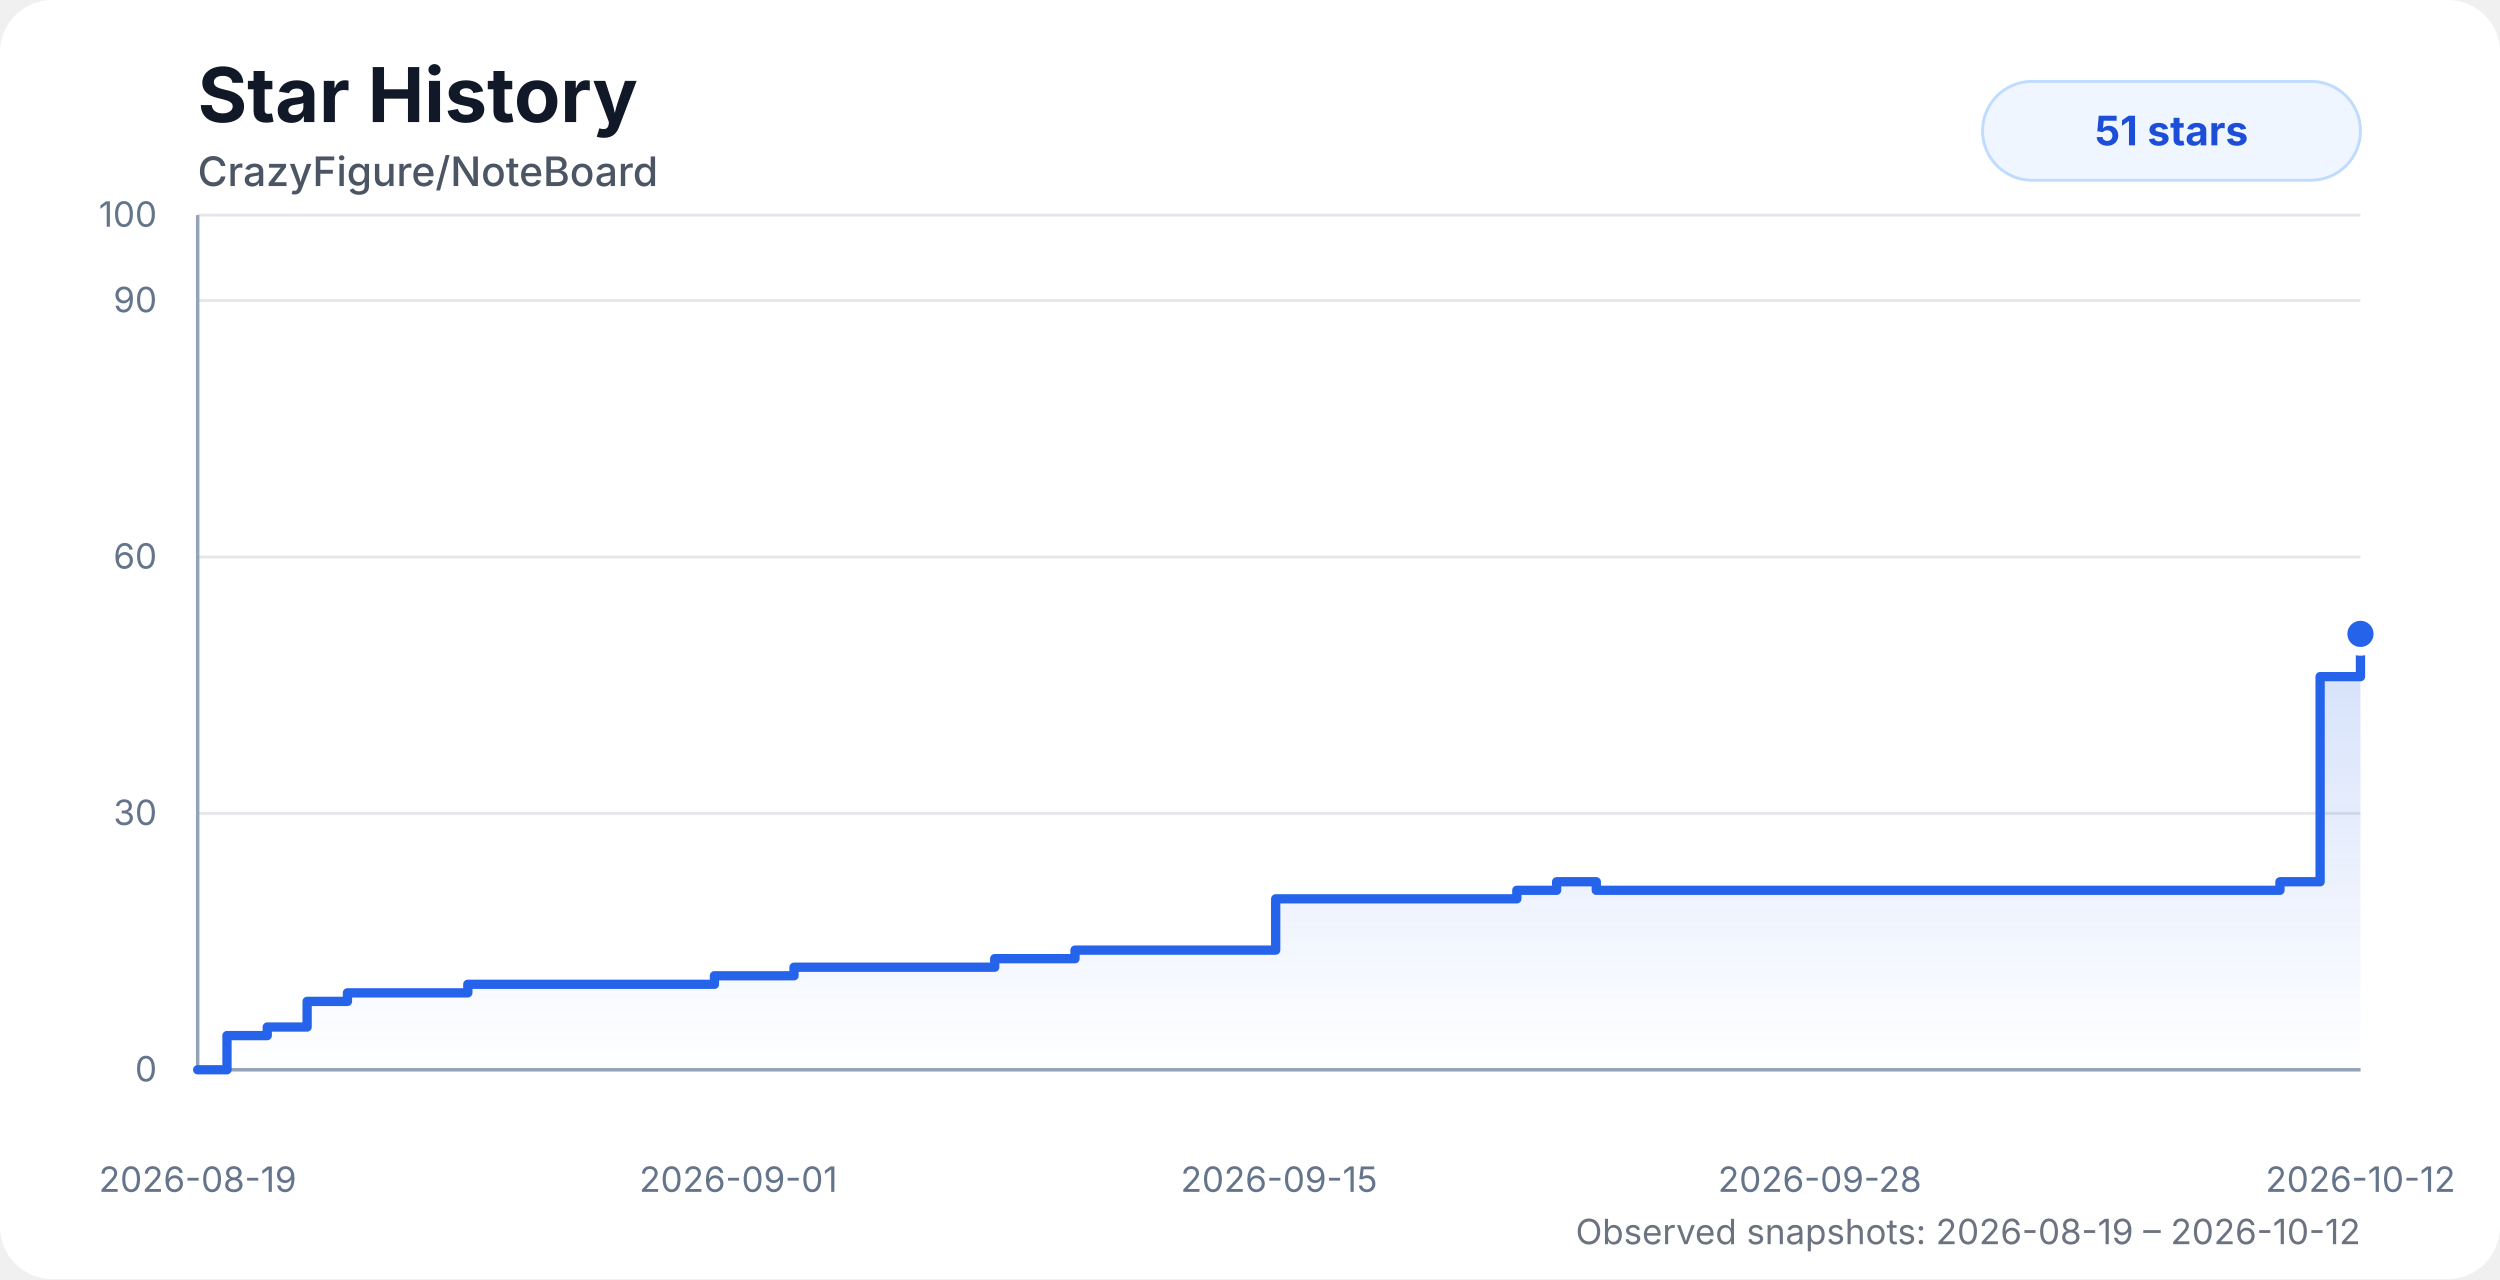
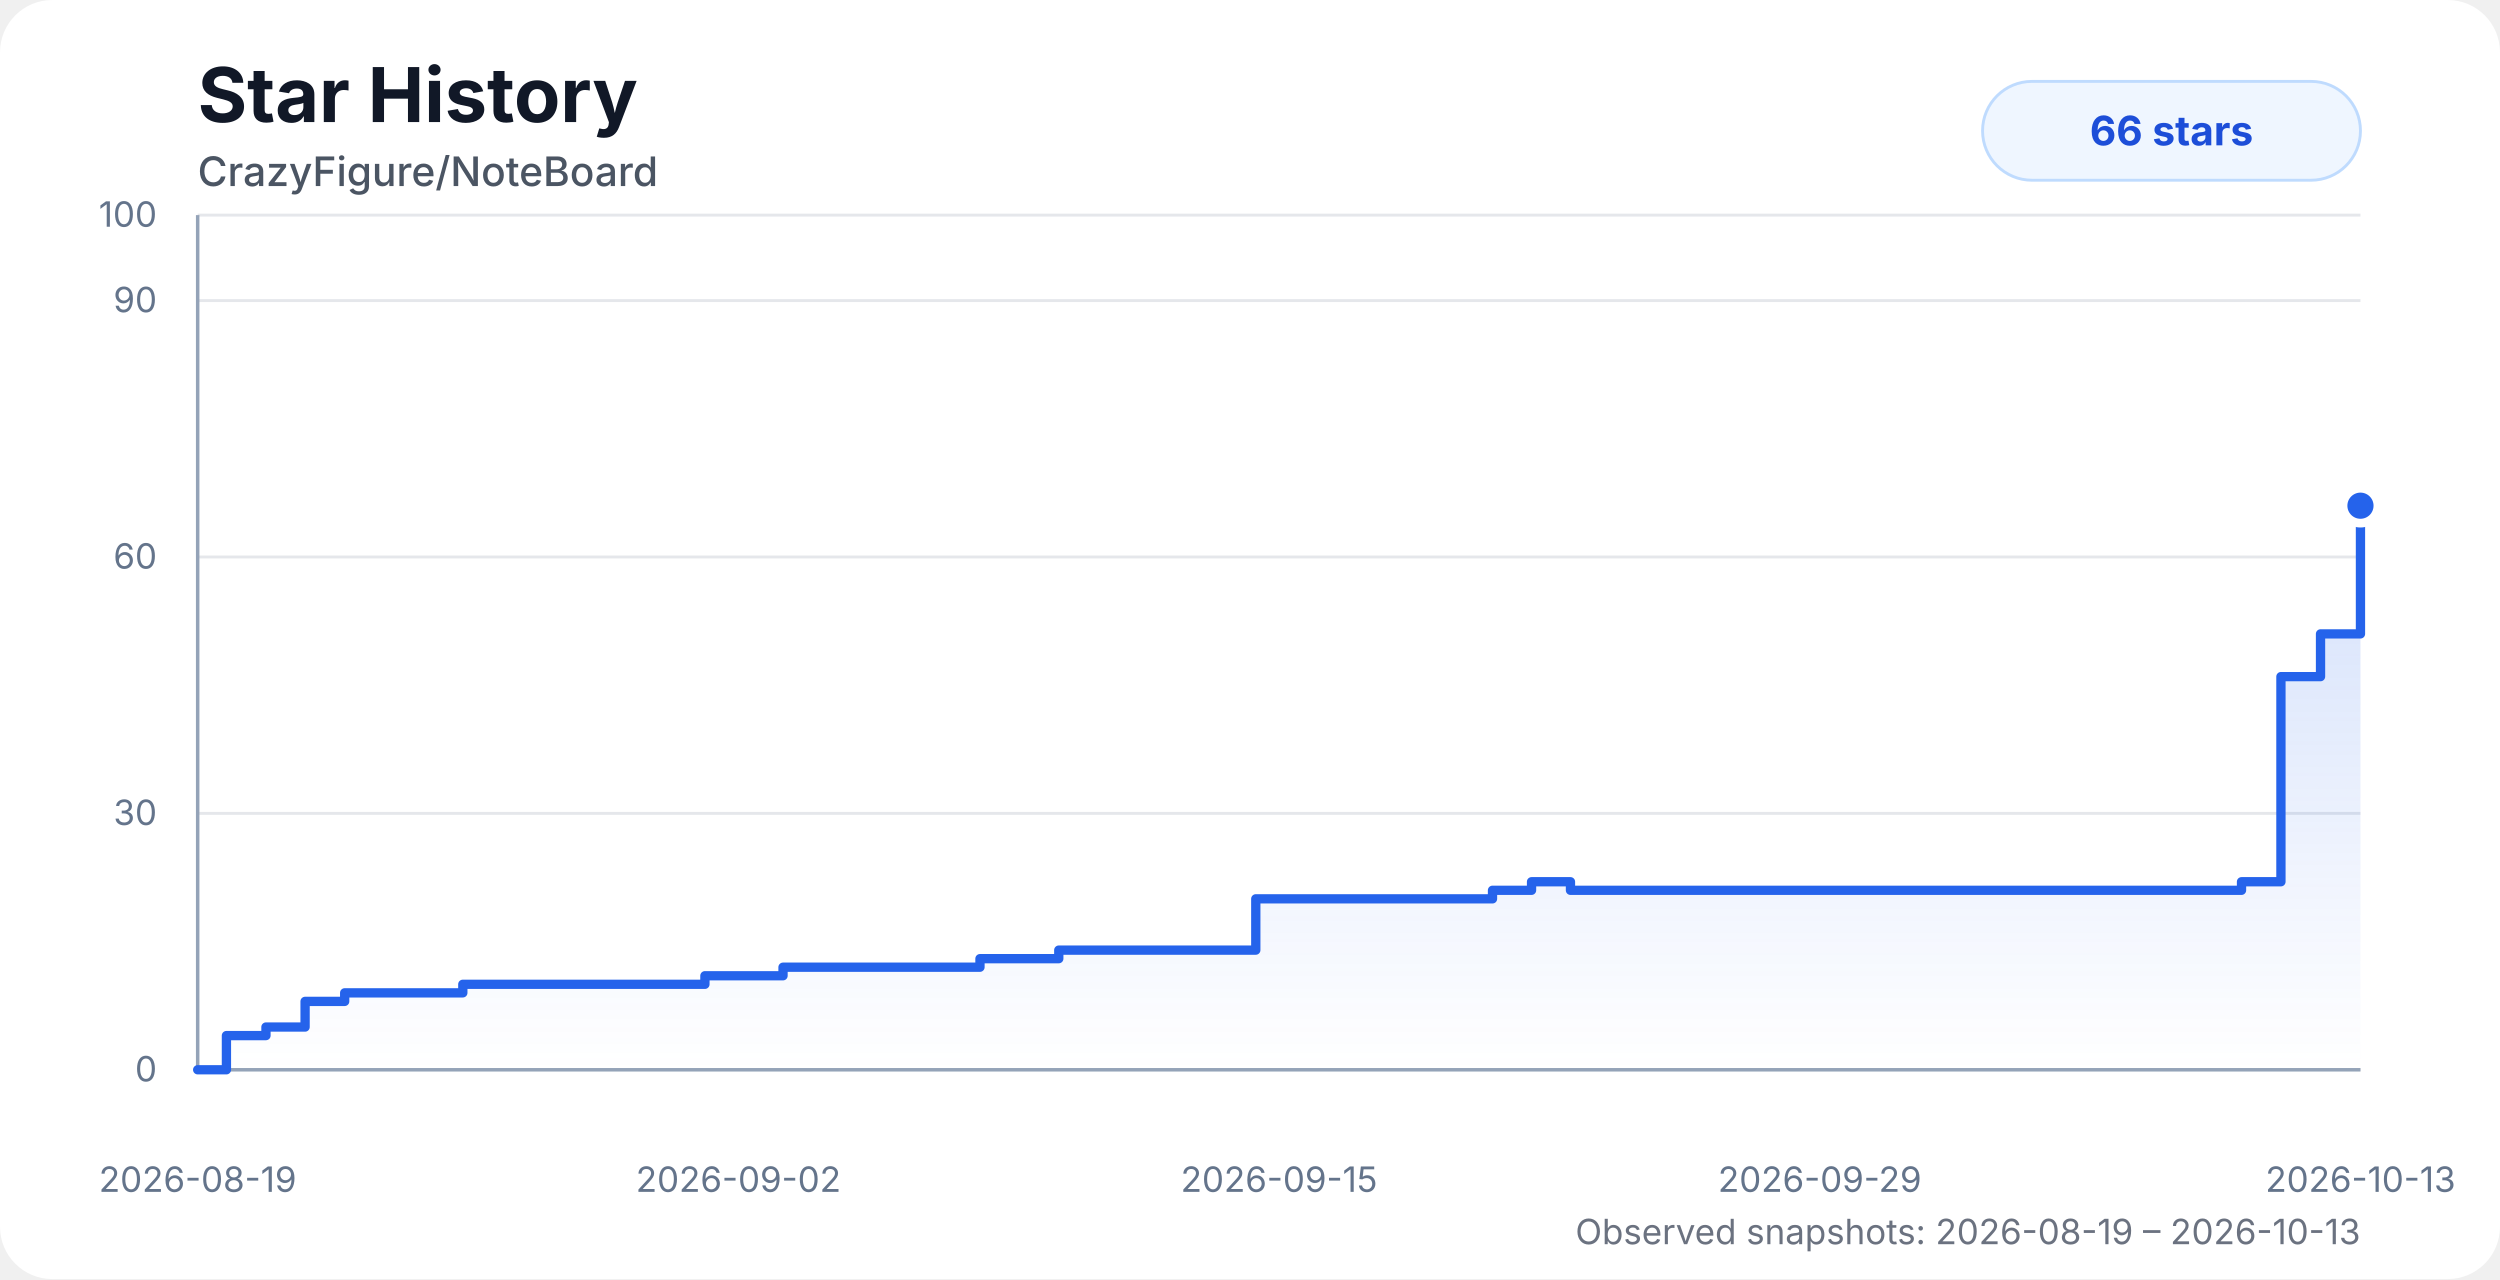
<svg xmlns="http://www.w3.org/2000/svg" width="860" height="440" viewBox="0 0 860 440" role="img" aria-labelledby="title desc">
  <style>
    .chart-bg { fill: #ffffff; }
    .title { fill: #111827; font: 700 26px system-ui, -apple-system, BlinkMacSystemFont, "Segoe UI", sans-serif; }
    .subtitle { fill: #4b5563; font: 500 14px system-ui, -apple-system, BlinkMacSystemFont, "Segoe UI", sans-serif; }
    .axis-label { fill: #64748b; font: 12px system-ui, -apple-system, BlinkMacSystemFont, "Segoe UI", sans-serif; }
    .grid { stroke: #e5e7eb; stroke-width: 1; }
    .axis { stroke: #94a3b8; stroke-width: 1.2; }
    .area { fill: url(#starGradient); opacity: 0.28; }
    .line { fill: none; stroke: #2563eb; stroke-width: 3.2; stroke-linecap: round; stroke-linejoin: round; }
    .dot { fill: #2563eb; stroke: #ffffff; stroke-width: 3; }
    .badge { fill: #eff6ff; stroke: #bfdbfe; }
    .badge-text { fill: #1d4ed8; font: 700 14px system-ui, -apple-system, BlinkMacSystemFont, "Segoe UI", sans-serif; }
    .status { fill: #6b7280; font: 12px system-ui, -apple-system, BlinkMacSystemFont, "Segoe UI", sans-serif; }
    @media (prefers-color-scheme: dark) {
      .chart-bg { fill: #0d1117; }
      .title { fill: #f8fafc; }
      .subtitle { fill: #cbd5e1; }
      .axis-label { fill: #94a3b8; }
      .grid { stroke: #1f2937; }
      .axis { stroke: #475569; }
      .dot { stroke: #0d1117; }
      .badge { fill: #172554; stroke: #1d4ed8; }
      .badge-text { fill: #bfdbfe; }
      .status { fill: #94a3b8; }
    }
  </style>
  <defs>
    <linearGradient id="starGradient" x1="0" x2="0" y1="0" y2="1">
      <stop offset="0%" stop-color="#2563eb" stop-opacity="0.72" />
      <stop offset="100%" stop-color="#2563eb" stop-opacity="0" />
    </linearGradient>
  </defs>
  <rect class="chart-bg" width="860" height="440" rx="18" />
  <text class="title" x="68" y="42">Star History</text>
  <text class="subtitle" x="68" y="64">CrazyFigure/NoteBoard</text>
  <g>
    <line class="grid" x1="68" y1="368" x2="812" y2="368" />
    <line class="grid" x1="68" y1="279.8" x2="812" y2="279.8" />
    <line class="grid" x1="68" y1="191.6" x2="812" y2="191.6" />
    <line class="grid" x1="68" y1="103.4" x2="812" y2="103.4" />
    <line class="grid" x1="68" y1="74" x2="812" y2="74" />
    <line class="axis" x1="68" y1="74" x2="68" y2="368" />
    <line class="axis" x1="68" y1="368" x2="812" y2="368" />
    <text class="axis-label" x="54" y="372" text-anchor="end">0</text>
    <text class="axis-label" x="54" y="283.8" text-anchor="end">30</text>
    <text class="axis-label" x="54" y="195.6" text-anchor="end">60</text>
    <text class="axis-label" x="54" y="107.4" text-anchor="end">90</text>
    <text class="axis-label" x="54" y="78" text-anchor="end">100</text>
    <text class="axis-label" x="68" y="410" text-anchor="middle">2026-08-19</text>
-     <text class="axis-label" x="254" y="410" text-anchor="middle">2026-09-01</text>
+     <text class="axis-label" x="254" y="410" text-anchor="middle">2026-09-02</text>
    <text class="axis-label" x="440" y="410" text-anchor="middle">2026-09-15</text>
-     <text class="axis-label" x="626" y="410" text-anchor="middle">2026-09-28</text>
-     <text class="axis-label" x="812" y="410" text-anchor="middle">2026-10-12</text>
+     <text class="axis-label" x="626" y="410" text-anchor="middle">2026-09-29</text>
+     <text class="axis-label" x="812" y="410" text-anchor="middle">2026-10-13</text>
  </g>
-   <path class="area" d="M 68 368 H 68 V 368 H 78.08 V 356.24 H 91.93 V 353.3 H 105.65 V 344.48 H 119.52 V 341.54 H 133.32 V 341.54 H 147.06 V 341.54 H 160.93 V 338.6 H 179.64 V 338.6 H 194.43 V 338.6 H 205.32 V 338.6 H 218.48 V 338.6 H 232.43 V 338.6 H 245.77 V 335.66 H 259.36 V 335.66 H 273.14 V 332.72 H 287 V 332.72 H 300.7 V 332.72 H 314.61 V 332.72 H 328.48 V 332.72 H 342.18 V 329.78 H 356.01 V 329.78 H 369.8 V 326.84 H 383.61 V 326.84 H 397.29 V 326.84 H 411.31 V 326.84 H 425.19 V 326.84 H 438.84 V 309.2 H 452.61 V 309.2 H 466.43 V 309.2 H 480.12 V 309.2 H 493.91 V 309.2 H 507.94 V 309.2 H 521.79 V 306.26 H 535.48 V 303.32 H 549.13 V 306.26 H 563.01 V 306.26 H 576.77 V 306.26 H 590.56 V 306.26 H 604.62 V 306.26 H 618.65 V 306.26 H 632.42 V 306.26 H 646.12 V 306.26 H 660.14 V 306.26 H 673.83 V 306.26 H 687.37 V 306.26 H 701.39 V 306.26 H 715.28 V 306.26 H 729.33 V 306.26 H 742.94 V 306.26 H 756.86 V 306.26 H 770.63 V 306.26 H 784.31 V 303.32 H 798.12 V 232.76 H 812 V 218.06 L 812 368 L 68 368 Z" />
-   <path class="line" d="M 68 368 H 68 V 368 H 78.08 V 356.24 H 91.93 V 353.3 H 105.65 V 344.48 H 119.52 V 341.54 H 133.32 V 341.54 H 147.06 V 341.54 H 160.93 V 338.6 H 179.64 V 338.6 H 194.43 V 338.6 H 205.32 V 338.6 H 218.48 V 338.6 H 232.43 V 338.6 H 245.77 V 335.66 H 259.36 V 335.66 H 273.14 V 332.72 H 287 V 332.72 H 300.7 V 332.72 H 314.61 V 332.72 H 328.48 V 332.72 H 342.18 V 329.78 H 356.01 V 329.78 H 369.8 V 326.84 H 383.61 V 326.84 H 397.29 V 326.84 H 411.31 V 326.84 H 425.19 V 326.84 H 438.84 V 309.2 H 452.61 V 309.2 H 466.43 V 309.2 H 480.12 V 309.2 H 493.91 V 309.2 H 507.94 V 309.2 H 521.79 V 306.26 H 535.48 V 303.32 H 549.13 V 306.26 H 563.01 V 306.26 H 576.77 V 306.26 H 590.56 V 306.26 H 604.62 V 306.26 H 618.65 V 306.26 H 632.42 V 306.26 H 646.12 V 306.26 H 660.14 V 306.26 H 673.83 V 306.26 H 687.37 V 306.26 H 701.39 V 306.26 H 715.28 V 306.26 H 729.33 V 306.26 H 742.94 V 306.26 H 756.86 V 306.26 H 770.63 V 306.26 H 784.31 V 303.32 H 798.12 V 232.76 H 812 V 218.06" />
-   <circle class="dot" cx="812" cy="218.06" r="6" />
+   <path class="area" d="M 68 368 H 68 V 368 H 77.89 V 356.24 H 91.49 V 353.3 H 104.95 V 344.48 H 118.57 V 341.54 H 132.12 V 341.54 H 145.6 V 341.54 H 159.21 V 338.6 H 177.58 V 338.6 H 192.09 V 338.6 H 202.78 V 338.6 H 215.7 V 338.6 H 229.4 V 338.6 H 242.49 V 335.66 H 255.83 V 335.66 H 269.36 V 332.72 H 282.96 V 332.72 H 296.41 V 332.72 H 310.06 V 332.72 H 323.67 V 332.72 H 337.11 V 329.78 H 350.69 V 329.78 H 364.22 V 326.84 H 377.79 V 326.84 H 391.21 V 326.84 H 404.97 V 326.84 H 418.6 V 326.84 H 431.99 V 309.2 H 445.51 V 309.2 H 459.07 V 309.2 H 472.51 V 309.2 H 486.04 V 309.2 H 499.82 V 309.2 H 513.42 V 306.26 H 526.85 V 303.32 H 540.24 V 306.26 H 553.87 V 306.26 H 567.38 V 306.26 H 580.91 V 306.26 H 594.71 V 306.26 H 608.48 V 306.26 H 622 V 306.26 H 635.44 V 306.26 H 649.21 V 306.26 H 662.65 V 306.26 H 675.94 V 306.26 H 689.69 V 306.26 H 703.33 V 306.26 H 717.12 V 306.26 H 730.48 V 306.26 H 744.15 V 306.26 H 757.66 V 306.26 H 771.08 V 303.32 H 784.64 V 232.76 H 798.26 V 218.06 H 812 V 173.96 L 812 368 L 68 368 Z" />
+   <path class="line" d="M 68 368 H 68 V 368 H 77.89 V 356.24 H 91.49 V 353.3 H 104.95 V 344.48 H 118.57 V 341.54 H 132.12 V 341.54 H 145.6 V 341.54 H 159.21 V 338.6 H 177.58 V 338.6 H 192.09 V 338.6 H 202.78 V 338.6 H 215.7 V 338.6 H 229.4 V 338.6 H 242.49 V 335.66 H 255.83 V 335.66 H 269.36 V 332.72 H 282.96 V 332.72 H 296.41 V 332.72 H 310.06 V 332.72 H 323.67 V 332.72 H 337.11 V 329.78 H 350.69 V 329.78 H 364.22 V 326.84 H 377.79 V 326.84 H 391.21 V 326.84 H 404.97 V 326.84 H 418.6 V 326.84 H 431.99 V 309.2 H 445.51 V 309.2 H 459.07 V 309.2 H 472.51 V 309.2 H 486.04 V 309.2 H 499.82 V 309.2 H 513.42 V 306.26 H 526.85 V 303.32 H 540.24 V 306.26 H 553.87 V 306.26 H 567.38 V 306.26 H 580.91 V 306.26 H 594.71 V 306.26 H 608.48 V 306.26 H 622 V 306.26 H 635.44 V 306.26 H 649.21 V 306.26 H 662.65 V 306.26 H 675.94 V 306.26 H 689.69 V 306.26 H 703.33 V 306.26 H 717.12 V 306.26 H 730.48 V 306.26 H 744.15 V 306.26 H 757.66 V 306.26 H 771.08 V 303.32 H 784.64 V 232.76 H 798.26 V 218.06 H 812 V 173.96" />
+   <circle class="dot" cx="812" cy="173.96" r="6" />
  <rect class="badge" x="682" y="28" width="130" height="34" rx="17" />
-   <text class="badge-text" x="747" y="50" text-anchor="middle">51 stars</text>
-   <text class="status" x="812" y="428" text-anchor="end">Observed snapshots: 2026-08-19 – 2026-10-12</text>
+   <text class="badge-text" x="747" y="50" text-anchor="middle">66 stars</text>
+   <text class="status" x="812" y="428" text-anchor="end">Observed snapshots: 2026-08-19 – 2026-10-13</text>
</svg>
